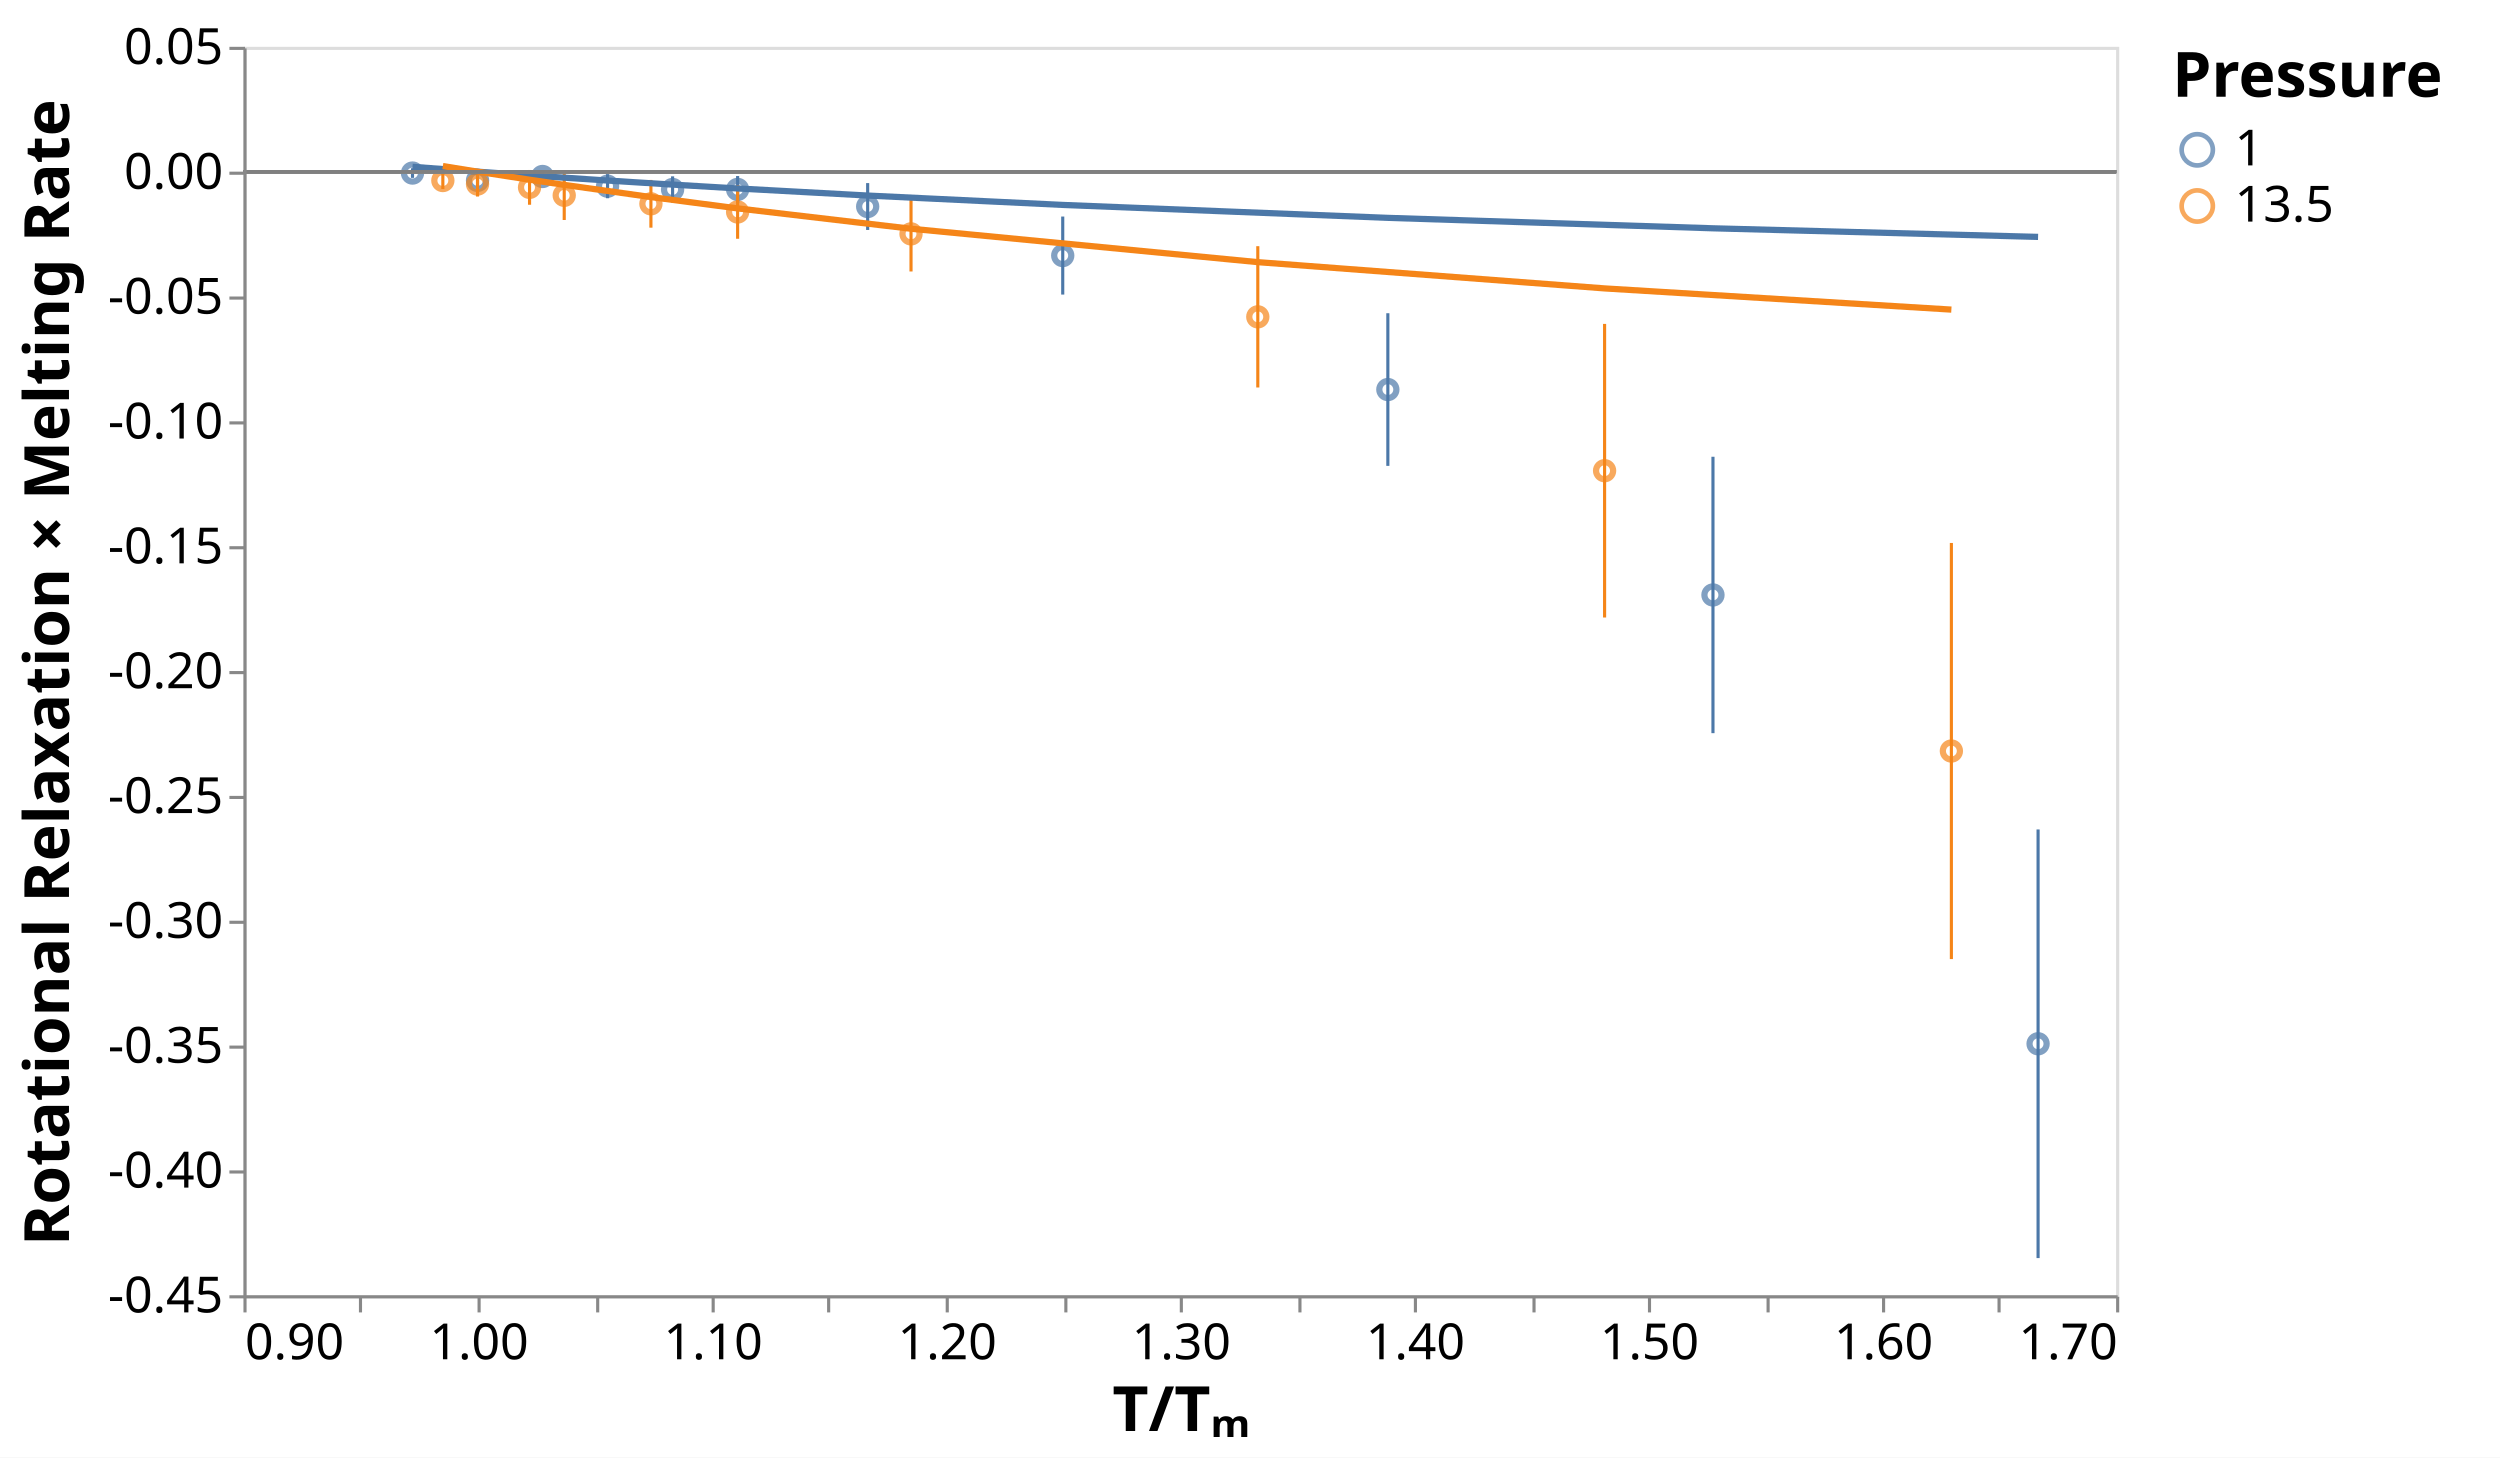
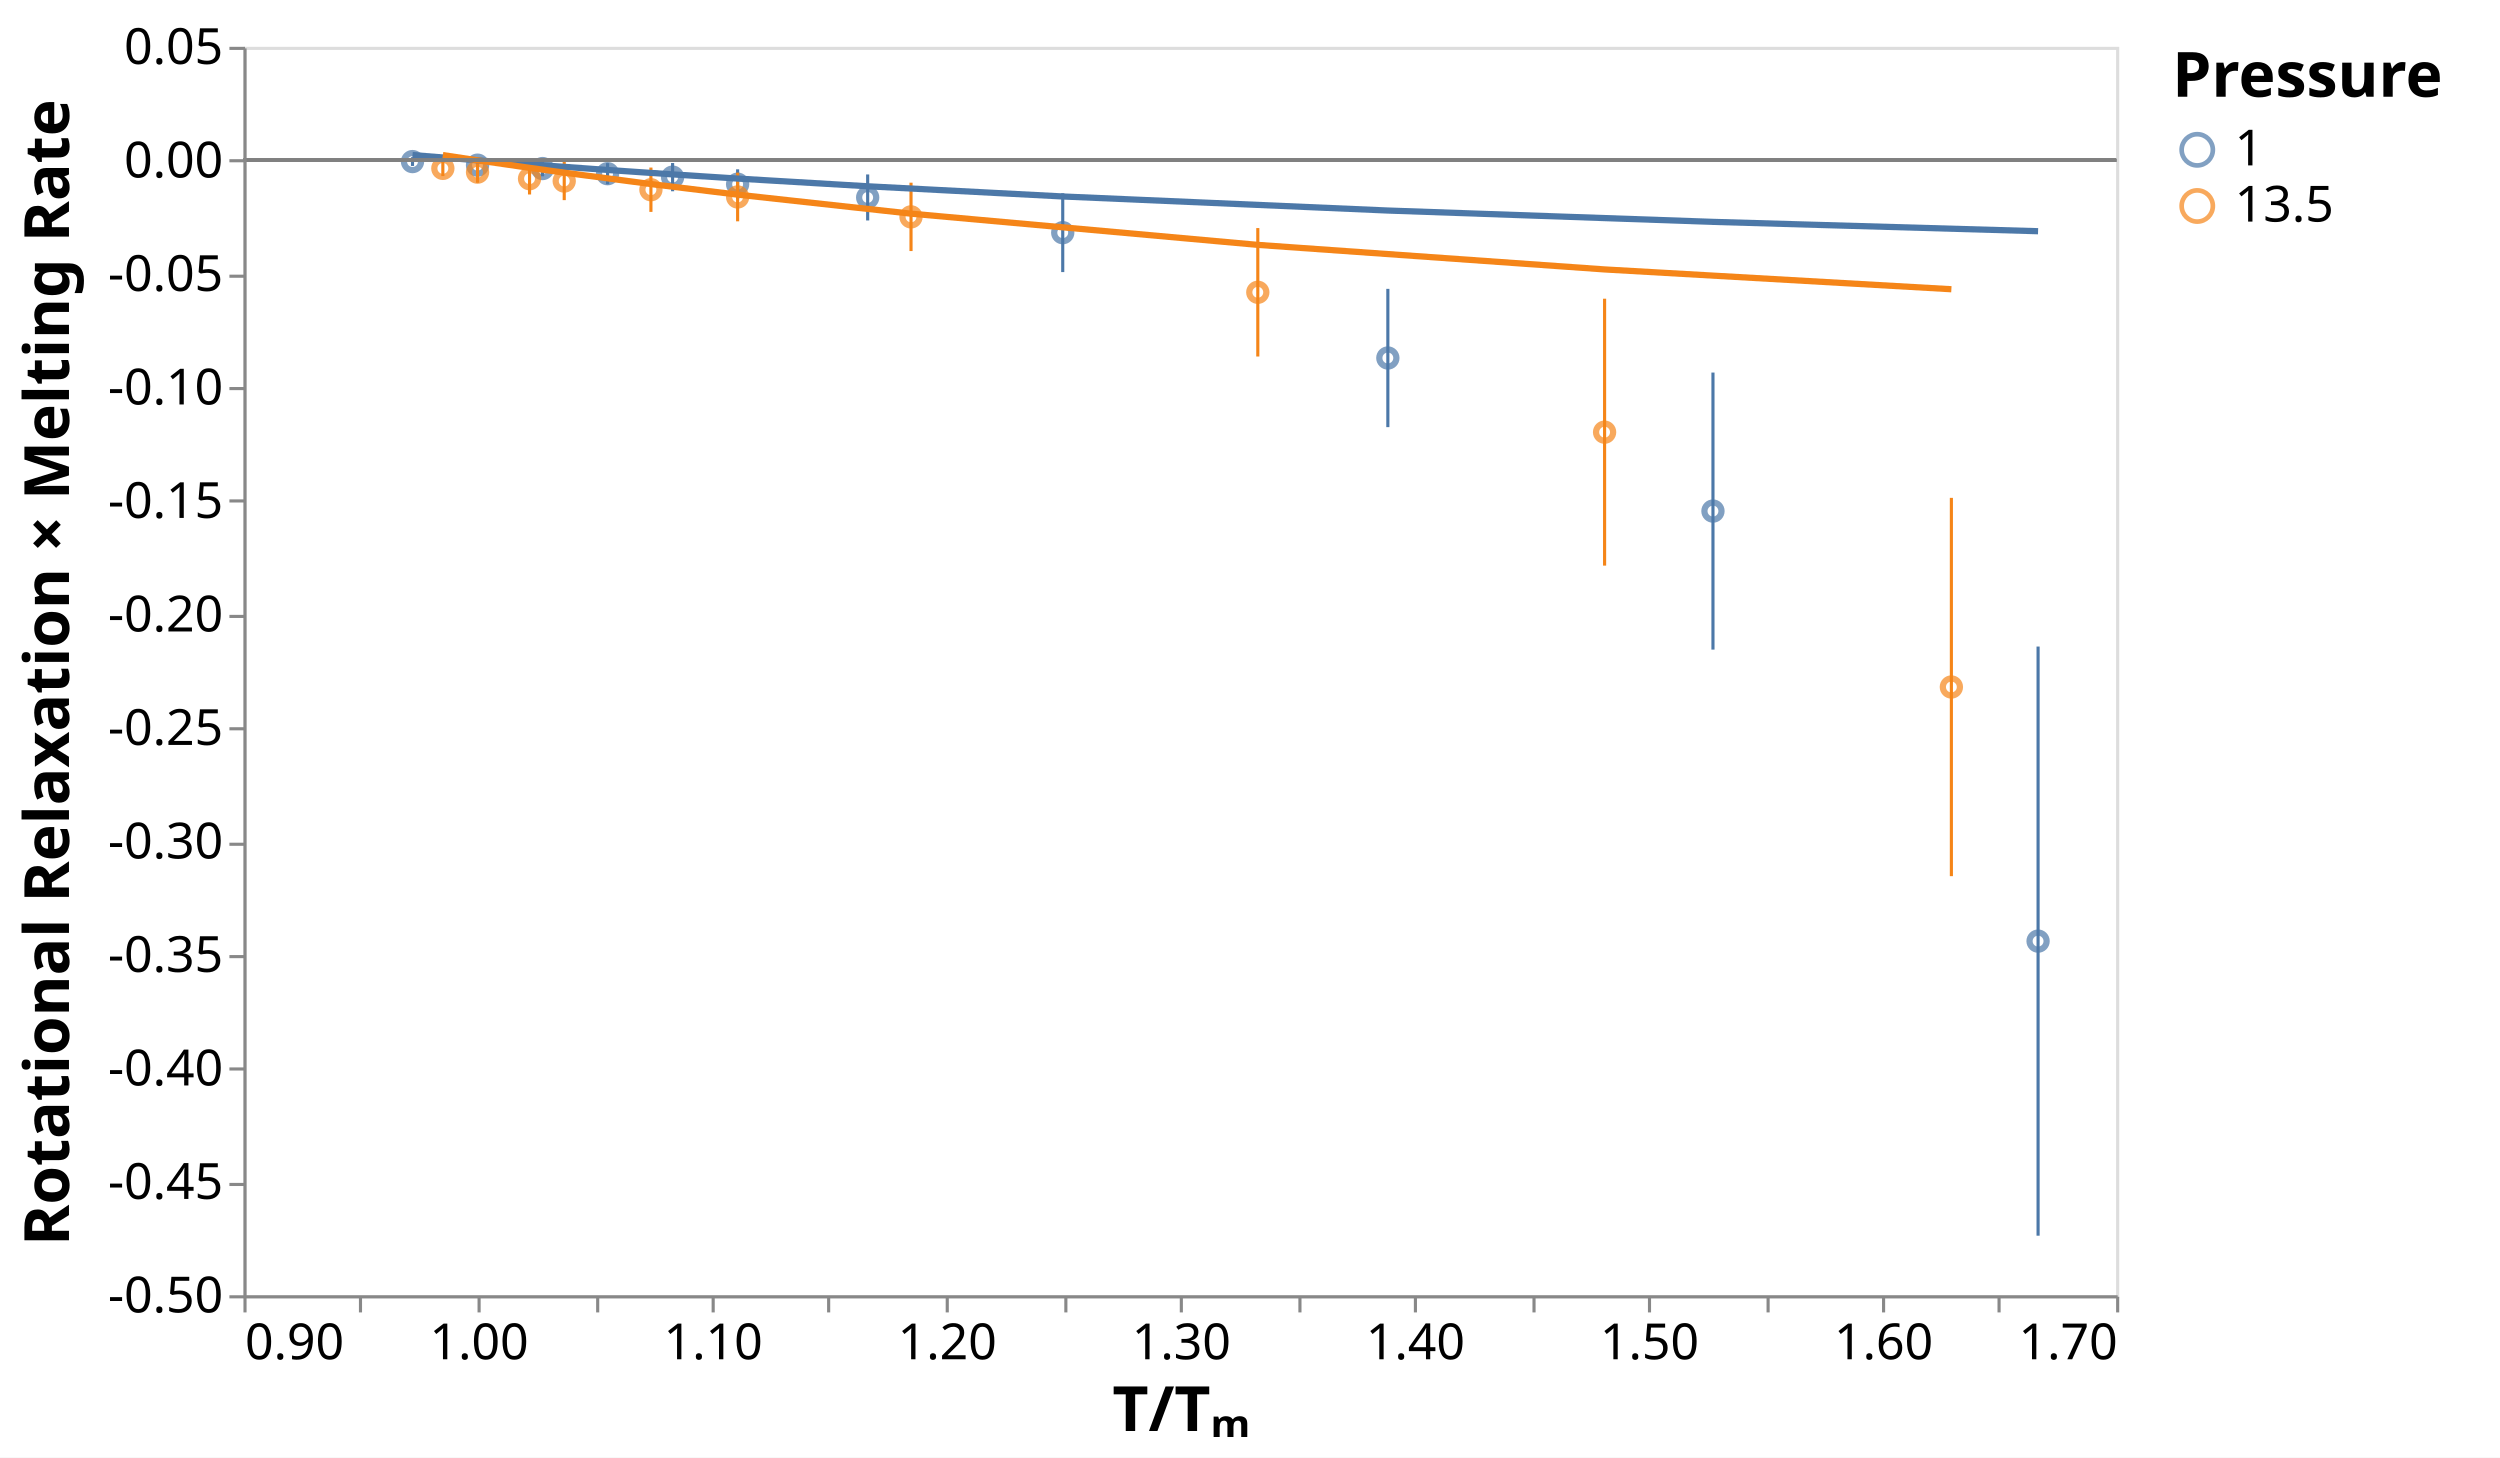
<svg xmlns="http://www.w3.org/2000/svg" class="marks" width="801" height="467" viewBox="0 0 801 467" version="1.1">
  <rect width="801" height="467" style="fill: white;" />
  <g transform="translate(78,15)">
    <g class="mark-group role-frame root">
      <g transform="translate(0,0)">
        <path class="background" d="M0.5,0.5h600v400h-600Z" style="fill: none; stroke: #ddd;" />
        <g>
          <g class="mark-symbol role-mark layer_0_layer_0_marks">
-             <path transform="translate(54.16667,40.44549)" d="M2.739,0A2.739,2.739,0,1,1,-2.739,0A2.739,2.739,0,1,1,2.739,0" style="fill: none; stroke: #4c78a8; stroke-width: 2; opacity: 0.7;" />
-             <path transform="translate(75,42.79442)" d="M2.739,0A2.739,2.739,0,1,1,-2.739,0A2.739,2.739,0,1,1,2.739,0" style="fill: none; stroke: #4c78a8; stroke-width: 2; opacity: 0.7;" />
-             <path transform="translate(95.83333,41.54654)" d="M2.739,0A2.739,2.739,0,1,1,-2.739,0A2.739,2.739,0,1,1,2.739,0" style="fill: none; stroke: #4c78a8; stroke-width: 2; opacity: 0.7;" />
-             <path transform="translate(116.6667,44.65352)" d="M2.739,0A2.739,2.739,0,1,1,-2.739,0A2.739,2.739,0,1,1,2.739,0" style="fill: none; stroke: #4c78a8; stroke-width: 2; opacity: 0.7;" />
-             <path transform="translate(137.5,45.71209)" d="M2.739,0A2.739,2.739,0,1,1,-2.739,0A2.739,2.739,0,1,1,2.739,0" style="fill: none; stroke: #4c78a8; stroke-width: 2; opacity: 0.7;" />
-             <path transform="translate(158.3333,45.69107)" d="M2.739,0A2.739,2.739,0,1,1,-2.739,0A2.739,2.739,0,1,1,2.739,0" style="fill: none; stroke: #4c78a8; stroke-width: 2; opacity: 0.7;" />
-             <path transform="translate(200,51.16964)" d="M2.739,0A2.739,2.739,0,1,1,-2.739,0A2.739,2.739,0,1,1,2.739,0" style="fill: none; stroke: #4c78a8; stroke-width: 2; opacity: 0.7;" />
-             <path transform="translate(262.5,66.88091)" d="M2.739,0A2.739,2.739,0,1,1,-2.739,0A2.739,2.739,0,1,1,2.739,0" style="fill: none; stroke: #4c78a8; stroke-width: 2; opacity: 0.7;" />
-             <path transform="translate(366.6667,109.8121)" d="M2.739,0A2.739,2.739,0,1,1,-2.739,0A2.739,2.739,0,1,1,2.739,0" style="fill: none; stroke: #4c78a8; stroke-width: 2; opacity: 0.7;" />
-             <path transform="translate(470.8333,175.6252)" d="M2.739,0A2.739,2.739,0,1,1,-2.739,0A2.739,2.739,0,1,1,2.739,0" style="fill: none; stroke: #4c78a8; stroke-width: 2; opacity: 0.7;" />
-             <path transform="translate(575,319.424)" d="M2.739,0A2.739,2.739,0,1,1,-2.739,0A2.739,2.739,0,1,1,2.739,0" style="fill: none; stroke: #4c78a8; stroke-width: 2; opacity: 0.7;" />
-             <path transform="translate(63.88889,42.84119)" d="M2.739,0A2.739,2.739,0,1,1,-2.739,0A2.739,2.739,0,1,1,2.739,0" style="fill: none; stroke: #f58518; stroke-width: 2; opacity: 0.7;" />
-             <path transform="translate(75,43.97001)" d="M2.739,0A2.739,2.739,0,1,1,-2.739,0A2.739,2.739,0,1,1,2.739,0" style="fill: none; stroke: #f58518; stroke-width: 2; opacity: 0.7;" />
-             <path transform="translate(91.66667,45.03143)" d="M2.739,0A2.739,2.739,0,1,1,-2.739,0A2.739,2.739,0,1,1,2.739,0" style="fill: none; stroke: #f58518; stroke-width: 2; opacity: 0.7;" />
-             <path transform="translate(102.7778,47.58228)" d="M2.739,0A2.739,2.739,0,1,1,-2.739,0A2.739,2.739,0,1,1,2.739,0" style="fill: none; stroke: #f58518; stroke-width: 2; opacity: 0.7;" />
-             <path transform="translate(130.5556,50.29982)" d="M2.739,0A2.739,2.739,0,1,1,-2.739,0A2.739,2.739,0,1,1,2.739,0" style="fill: none; stroke: #f58518; stroke-width: 2; opacity: 0.7;" />
-             <path transform="translate(158.3333,52.91903)" d="M2.739,0A2.739,2.739,0,1,1,-2.739,0A2.739,2.739,0,1,1,2.739,0" style="fill: none; stroke: #f58518; stroke-width: 2; opacity: 0.7;" />
-             <path transform="translate(213.8889,59.93485)" d="M2.739,0A2.739,2.739,0,1,1,-2.739,0A2.739,2.739,0,1,1,2.739,0" style="fill: none; stroke: #f58518; stroke-width: 2; opacity: 0.7;" />
-             <path transform="translate(325,86.51427)" d="M2.739,0A2.739,2.739,0,1,1,-2.739,0A2.739,2.739,0,1,1,2.739,0" style="fill: none; stroke: #f58518; stroke-width: 2; opacity: 0.7;" />
-             <path transform="translate(436.1111,135.8129)" d="M2.739,0A2.739,2.739,0,1,1,-2.739,0A2.739,2.739,0,1,1,2.739,0" style="fill: none; stroke: #f58518; stroke-width: 2; opacity: 0.7;" />
-             <path transform="translate(547.2222,225.6285)" d="M2.739,0A2.739,2.739,0,1,1,-2.739,0A2.739,2.739,0,1,1,2.739,0" style="fill: none; stroke: #f58518; stroke-width: 2; opacity: 0.7;" />
+             <path transform="translate(54.16667,36.76863)" d="M2.739,0A2.739,2.739,0,1,1,-2.739,0A2.739,2.739,0,1,1,2.739,0" style="fill: none; stroke: #4c78a8; stroke-width: 2; opacity: 0.7;" />
+             <path transform="translate(75,37.91703)" d="M2.739,0A2.739,2.739,0,1,1,-2.739,0A2.739,2.739,0,1,1,2.739,0" style="fill: none; stroke: #4c78a8; stroke-width: 2; opacity: 0.7;" />
+             <path transform="translate(95.83333,39.00374)" d="M2.739,0A2.739,2.739,0,1,1,-2.739,0A2.739,2.739,0,1,1,2.739,0" style="fill: none; stroke: #4c78a8; stroke-width: 2; opacity: 0.7;" />
+             <path transform="translate(116.6667,40.6501)" d="M2.739,0A2.739,2.739,0,1,1,-2.739,0A2.739,2.739,0,1,1,2.739,0" style="fill: none; stroke: #4c78a8; stroke-width: 2; opacity: 0.7;" />
+             <path transform="translate(137.5,41.75639)" d="M2.739,0A2.739,2.739,0,1,1,-2.739,0A2.739,2.739,0,1,1,2.739,0" style="fill: none; stroke: #4c78a8; stroke-width: 2; opacity: 0.7;" />
+             <path transform="translate(158.3333,44.01725)" d="M2.739,0A2.739,2.739,0,1,1,-2.739,0A2.739,2.739,0,1,1,2.739,0" style="fill: none; stroke: #4c78a8; stroke-width: 2; opacity: 0.7;" />
+             <path transform="translate(200,48.26629)" d="M2.739,0A2.739,2.739,0,1,1,-2.739,0A2.739,2.739,0,1,1,2.739,0" style="fill: none; stroke: #4c78a8; stroke-width: 2; opacity: 0.7;" />
+             <path transform="translate(262.5,59.54984)" d="M2.739,0A2.739,2.739,0,1,1,-2.739,0A2.739,2.739,0,1,1,2.739,0" style="fill: none; stroke: #4c78a8; stroke-width: 2; opacity: 0.7;" />
+             <path transform="translate(366.6667,99.70188)" d="M2.739,0A2.739,2.739,0,1,1,-2.739,0A2.739,2.739,0,1,1,2.739,0" style="fill: none; stroke: #4c78a8; stroke-width: 2; opacity: 0.7;" />
+             <path transform="translate(470.8333,148.7489)" d="M2.739,0A2.739,2.739,0,1,1,-2.739,0A2.739,2.739,0,1,1,2.739,0" style="fill: none; stroke: #4c78a8; stroke-width: 2; opacity: 0.7;" />
+             <path transform="translate(575,286.5352)" d="M2.739,0A2.739,2.739,0,1,1,-2.739,0A2.739,2.739,0,1,1,2.739,0" style="fill: none; stroke: #4c78a8; stroke-width: 2; opacity: 0.7;" />
+             <path transform="translate(63.88889,38.94654)" d="M2.739,0A2.739,2.739,0,1,1,-2.739,0A2.739,2.739,0,1,1,2.739,0" style="fill: none; stroke: #f58518; stroke-width: 2; opacity: 0.7;" />
+             <path transform="translate(75,40.15454)" d="M2.739,0A2.739,2.739,0,1,1,-2.739,0A2.739,2.739,0,1,1,2.739,0" style="fill: none; stroke: #f58518; stroke-width: 2; opacity: 0.7;" />
+             <path transform="translate(91.66667,42.25567)" d="M2.739,0A2.739,2.739,0,1,1,-2.739,0A2.739,2.739,0,1,1,2.739,0" style="fill: none; stroke: #f58518; stroke-width: 2; opacity: 0.7;" />
+             <path transform="translate(102.7778,43.00438)" d="M2.739,0A2.739,2.739,0,1,1,-2.739,0A2.739,2.739,0,1,1,2.739,0" style="fill: none; stroke: #f58518; stroke-width: 2; opacity: 0.7;" />
+             <path transform="translate(130.5556,45.78771)" d="M2.739,0A2.739,2.739,0,1,1,-2.739,0A2.739,2.739,0,1,1,2.739,0" style="fill: none; stroke: #f58518; stroke-width: 2; opacity: 0.7;" />
+             <path transform="translate(158.3333,48.10821)" d="M2.739,0A2.739,2.739,0,1,1,-2.739,0A2.739,2.739,0,1,1,2.739,0" style="fill: none; stroke: #f58518; stroke-width: 2; opacity: 0.7;" />
+             <path transform="translate(213.8889,54.48623)" d="M2.739,0A2.739,2.739,0,1,1,-2.739,0A2.739,2.739,0,1,1,2.739,0" style="fill: none; stroke: #f58518; stroke-width: 2; opacity: 0.7;" />
+             <path transform="translate(325,78.64934)" d="M2.739,0A2.739,2.739,0,1,1,-2.739,0A2.739,2.739,0,1,1,2.739,0" style="fill: none; stroke: #f58518; stroke-width: 2; opacity: 0.7;" />
+             <path transform="translate(436.1111,123.4663)" d="M2.739,0A2.739,2.739,0,1,1,-2.739,0A2.739,2.739,0,1,1,2.739,0" style="fill: none; stroke: #f58518; stroke-width: 2; opacity: 0.7;" />
+             <path transform="translate(547.2222,205.1168)" d="M2.739,0A2.739,2.739,0,1,1,-2.739,0A2.739,2.739,0,1,1,2.739,0" style="fill: none; stroke: #f58518; stroke-width: 2; opacity: 0.7;" />
          </g>
          <g class="mark-rule role-mark layer_0_layer_1_layer_0_marks">
-             <line transform="translate(54.16667,41.99035)" x2="0" y2="-3.09" style="fill: none; stroke: #4c78a8;" />
-             <line transform="translate(75,45.22749)" x2="0" y2="-4.866" style="fill: none; stroke: #4c78a8;" />
-             <line transform="translate(95.83333,43.62389)" x2="0" y2="-4.155" style="fill: none; stroke: #4c78a8;" />
-             <line transform="translate(116.6667,48.51497)" x2="0" y2="-7.723" style="fill: none; stroke: #4c78a8;" />
-             <line transform="translate(137.5,49.92036)" x2="0" y2="-8.417" style="fill: none; stroke: #4c78a8;" />
-             <line transform="translate(158.3333,49.9817)" x2="0" y2="-8.581" style="fill: none; stroke: #4c78a8;" />
-             <line transform="translate(200,58.67936)" x2="0" y2="-15.019" style="fill: none; stroke: #4c78a8;" />
-             <line transform="translate(262.5,79.38208)" x2="0" y2="-25.002" style="fill: none; stroke: #4c78a8;" />
-             <line transform="translate(366.6667,134.2666)" x2="0" y2="-48.909" style="fill: none; stroke: #4c78a8;" />
-             <line transform="translate(470.8333,219.9052)" x2="0" y2="-88.56" style="fill: none; stroke: #4c78a8;" />
-             <line transform="translate(575,388.0912)" x2="0" y2="-137.335" style="fill: none; stroke: #4c78a8;" />
-             <line transform="translate(63.88889,45.56132)" x2="0" y2="-5.44" style="fill: none; stroke: #f58518;" />
-             <line transform="translate(75,47.96919)" x2="0" y2="-7.998" style="fill: none; stroke: #f58518;" />
-             <line transform="translate(91.66667,50.60354)" x2="0" y2="-11.144" style="fill: none; stroke: #f58518;" />
-             <line transform="translate(102.7778,55.48516)" x2="0" y2="-15.806" style="fill: none; stroke: #f58518;" />
-             <line transform="translate(130.5556,57.94775)" x2="0" y2="-15.296" style="fill: none; stroke: #f58518;" />
-             <line transform="translate(158.3333,61.50174)" x2="0" y2="-17.165" style="fill: none; stroke: #f58518;" />
-             <line transform="translate(213.8889,71.98173)" x2="0" y2="-24.094" style="fill: none; stroke: #f58518;" />
-             <line transform="translate(325,109.1508)" x2="0" y2="-45.273" style="fill: none; stroke: #f58518;" />
-             <line transform="translate(436.1111,182.849)" x2="0" y2="-94.072" style="fill: none; stroke: #f58518;" />
-             <line transform="translate(547.2222,292.2941)" x2="0" y2="-133.331" style="fill: none; stroke: #f58518;" />
+             <line transform="translate(54.16667,38.17304)" x2="0" y2="-2.809" style="fill: none; stroke: #4c78a8;" />
+             <line transform="translate(75,39.96566)" x2="0" y2="-4.097" style="fill: none; stroke: #4c78a8;" />
+             <line transform="translate(95.83333,41.47878)" x2="0" y2="-4.95" style="fill: none; stroke: #4c78a8;" />
+             <line transform="translate(116.6667,44.04271)" x2="0" y2="-6.785" style="fill: none; stroke: #4c78a8;" />
+             <line transform="translate(137.5,46.2821)" x2="0" y2="-9.051" style="fill: none; stroke: #4c78a8;" />
+             <line transform="translate(158.3333,48.78574)" x2="0" y2="-9.537" style="fill: none; stroke: #4c78a8;" />
+             <line transform="translate(200,55.63925)" x2="0" y2="-14.746" style="fill: none; stroke: #4c78a8;" />
+             <line transform="translate(262.5,72.176)" x2="0" y2="-25.252" style="fill: none; stroke: #4c78a8;" />
+             <line transform="translate(366.6667,121.8559)" x2="0" y2="-44.308" style="fill: none; stroke: #4c78a8;" />
+             <line transform="translate(470.8333,193.132)" x2="0" y2="-88.766" style="fill: none; stroke: #4c78a8;" />
+             <line transform="translate(575,380.9174)" x2="0" y2="-188.764" style="fill: none; stroke: #4c78a8;" />
+             <line transform="translate(63.88889,41.41938)" x2="0" y2="-4.946" style="fill: none; stroke: #f58518;" />
+             <line transform="translate(75,43.55568)" x2="0" y2="-6.802" style="fill: none; stroke: #f58518;" />
+             <line transform="translate(91.66667,47.31318)" x2="0" y2="-10.115" style="fill: none; stroke: #f58518;" />
+             <line transform="translate(102.7778,49.12548)" x2="0" y2="-12.242" style="fill: none; stroke: #f58518;" />
+             <line transform="translate(130.5556,52.88913)" x2="0" y2="-14.203" style="fill: none; stroke: #f58518;" />
+             <line transform="translate(158.3333,55.91067)" x2="0" y2="-15.605" style="fill: none; stroke: #f58518;" />
+             <line transform="translate(213.8889,65.43793)" x2="0" y2="-21.903" style="fill: none; stroke: #f58518;" />
+             <line transform="translate(325,99.22797)" x2="0" y2="-41.157" style="fill: none; stroke: #f58518;" />
+             <line transform="translate(436.1111,166.2263)" x2="0" y2="-85.52" style="fill: none; stroke: #f58518;" />
+             <line transform="translate(547.2222,265.7219)" x2="0" y2="-121.21" style="fill: none; stroke: #f58518;" />
          </g>
          <g class="mark-group role-scope layer_0_layer_2_pathgroup">
            <g transform="translate(0,0)">
              <path class="background" d="M0,0h600v400h-600Z" style="fill: none;" />
              <g>
                <g class="mark-line role-mark layer_0_layer_2_marks">
-                   <path d="M575,60.901L470.833,58.147L366.667,54.803L262.5,50.657L200,47.655L158.333,45.381L137.5,44.149L116.667,42.845L95.833,41.465L75,40L54.167,38.443" style="fill: none; stroke: #4c78a8; stroke-width: 2;" />
+                   <path d="M575,59.082L470.833,56.089L366.667,52.454L262.5,47.948L200,44.684L158.333,42.213L137.5,40.873L116.667,39.457L95.833,37.956L75,36.364L54.167,34.671" style="fill: none; stroke: #4c78a8; stroke-width: 2;" />
                </g>
              </g>
              <path class="foreground" d="" style="display: none; fill: none;" />
            </g>
            <g transform="translate(0,0)">
              <path class="background" d="M0,0h600v400h-600Z" style="fill: none;" />
              <g>
                <g class="mark-line role-mark layer_0_layer_2_marks">
-                   <path d="M547.222,84.199L436.111,77.407L325,68.992L213.889,58.291L158.333,51.773L130.556,48.144L102.778,44.232L91.667,42.58L75,40L63.889,38.209" style="fill: none; stroke: #f58518; stroke-width: 2;" />
+                   <path d="M547.222,77.675L436.111,71.327L325,63.461L213.889,53.46L158.333,47.367L130.556,43.976L102.778,40.319L91.667,38.775L75,36.364L63.889,34.69" style="fill: none; stroke: #f58518; stroke-width: 2;" />
                </g>
              </g>
              <path class="foreground" d="" style="display: none; fill: none;" />
            </g>
          </g>
          <g class="mark-rule role-mark layer_1_marks">
-             <line transform="translate(0,40)" x2="600" y2="0" style="fill: none; stroke: grey;" />
-             <line transform="translate(0,40)" x2="600" y2="0" style="fill: none; stroke: grey;" />
-             <line transform="translate(0,40)" x2="600" y2="0" style="fill: none; stroke: grey;" />
-             <line transform="translate(0,40)" x2="600" y2="0" style="fill: none; stroke: grey;" />
-             <line transform="translate(0,40)" x2="600" y2="0" style="fill: none; stroke: grey;" />
-             <line transform="translate(0,40)" x2="600" y2="0" style="fill: none; stroke: grey;" />
-             <line transform="translate(0,40)" x2="600" y2="0" style="fill: none; stroke: grey;" />
-             <line transform="translate(0,40)" x2="600" y2="0" style="fill: none; stroke: grey;" />
-             <line transform="translate(0,40)" x2="600" y2="0" style="fill: none; stroke: grey;" />
-             <line transform="translate(0,40)" x2="600" y2="0" style="fill: none; stroke: grey;" />
-             <line transform="translate(0,40)" x2="600" y2="0" style="fill: none; stroke: grey;" />
-             <line transform="translate(0,40)" x2="600" y2="0" style="fill: none; stroke: grey;" />
-             <line transform="translate(0,40)" x2="600" y2="0" style="fill: none; stroke: grey;" />
-             <line transform="translate(0,40)" x2="600" y2="0" style="fill: none; stroke: grey;" />
-             <line transform="translate(0,40)" x2="600" y2="0" style="fill: none; stroke: grey;" />
-             <line transform="translate(0,40)" x2="600" y2="0" style="fill: none; stroke: grey;" />
-             <line transform="translate(0,40)" x2="600" y2="0" style="fill: none; stroke: grey;" />
-             <line transform="translate(0,40)" x2="600" y2="0" style="fill: none; stroke: grey;" />
-             <line transform="translate(0,40)" x2="600" y2="0" style="fill: none; stroke: grey;" />
-             <line transform="translate(0,40)" x2="600" y2="0" style="fill: none; stroke: grey;" />
-             <line transform="translate(0,40)" x2="600" y2="0" style="fill: none; stroke: grey;" />
+             <line transform="translate(0,36.36364)" x2="600" y2="0" style="fill: none; stroke: grey;" />
+             <line transform="translate(0,36.36364)" x2="600" y2="0" style="fill: none; stroke: grey;" />
+             <line transform="translate(0,36.36364)" x2="600" y2="0" style="fill: none; stroke: grey;" />
+             <line transform="translate(0,36.36364)" x2="600" y2="0" style="fill: none; stroke: grey;" />
+             <line transform="translate(0,36.36364)" x2="600" y2="0" style="fill: none; stroke: grey;" />
+             <line transform="translate(0,36.36364)" x2="600" y2="0" style="fill: none; stroke: grey;" />
+             <line transform="translate(0,36.36364)" x2="600" y2="0" style="fill: none; stroke: grey;" />
+             <line transform="translate(0,36.36364)" x2="600" y2="0" style="fill: none; stroke: grey;" />
+             <line transform="translate(0,36.36364)" x2="600" y2="0" style="fill: none; stroke: grey;" />
+             <line transform="translate(0,36.36364)" x2="600" y2="0" style="fill: none; stroke: grey;" />
+             <line transform="translate(0,36.36364)" x2="600" y2="0" style="fill: none; stroke: grey;" />
+             <line transform="translate(0,36.36364)" x2="600" y2="0" style="fill: none; stroke: grey;" />
+             <line transform="translate(0,36.36364)" x2="600" y2="0" style="fill: none; stroke: grey;" />
+             <line transform="translate(0,36.36364)" x2="600" y2="0" style="fill: none; stroke: grey;" />
+             <line transform="translate(0,36.36364)" x2="600" y2="0" style="fill: none; stroke: grey;" />
+             <line transform="translate(0,36.36364)" x2="600" y2="0" style="fill: none; stroke: grey;" />
+             <line transform="translate(0,36.36364)" x2="600" y2="0" style="fill: none; stroke: grey;" />
+             <line transform="translate(0,36.36364)" x2="600" y2="0" style="fill: none; stroke: grey;" />
+             <line transform="translate(0,36.36364)" x2="600" y2="0" style="fill: none; stroke: grey;" />
+             <line transform="translate(0,36.36364)" x2="600" y2="0" style="fill: none; stroke: grey;" />
+             <line transform="translate(0,36.36364)" x2="600" y2="0" style="fill: none; stroke: grey;" />
          </g>
          <g class="mark-group role-legend">
            <g transform="translate(618,0)">
              <path class="background" d="M0,0h100v59h-100Z" style="pointer-events: none; fill: none;" />
              <g>
                <g class="mark-group role-legend-entry">
                  <g transform="translate(0,25)">
                    <path class="background" d="M0,0h0v0h0Z" style="pointer-events: none; fill: none;" />
                    <g>
                      <g class="mark-group role-scope">
                        <g transform="translate(0,0)">
                          <path class="background" d="M0,0h55.633v16h-55.633Z" style="pointer-events: none; fill: none; opacity: 1;" />
                          <g>
                            <g class="mark-symbol role-legend-symbol" style="pointer-events: none;">
                              <path transform="translate(8,8)" d="M5,0A5,5,0,1,1,-5,0A5,5,0,1,1,5,0" style="fill: none; stroke: #4c78a8; stroke-width: 1.5; opacity: 0.7;" />
                            </g>
                            <g class="mark-text role-legend-label" style="pointer-events: none;">
                              <text text-anchor="start" transform="translate(20,13)" style="font-family: sans-serif; font-size: 16px; fill: #000; opacity: 1;">1</text>
                            </g>
                          </g>
                          <path class="foreground" d="" style="pointer-events: none; display: none; fill: none;" />
                        </g>
                        <g transform="translate(0,18)">
                          <path class="background" d="M0,0h55.633v16h-55.633Z" style="pointer-events: none; fill: none; opacity: 1;" />
                          <g>
                            <g class="mark-symbol role-legend-symbol" style="pointer-events: none;">
                              <path transform="translate(8,8)" d="M5,0A5,5,0,1,1,-5,0A5,5,0,1,1,5,0" style="fill: none; stroke: #f58518; stroke-width: 1.5; opacity: 0.7;" />
                            </g>
                            <g class="mark-text role-legend-label" style="pointer-events: none;">
                              <text text-anchor="start" transform="translate(20,13)" style="font-family: sans-serif; font-size: 16px; fill: #000; opacity: 1;">13.5</text>
                            </g>
                          </g>
                          <path class="foreground" d="" style="pointer-events: none; display: none; fill: none;" />
                        </g>
                      </g>
                    </g>
                    <path class="foreground" d="" style="pointer-events: none; display: none; fill: none;" />
                  </g>
                </g>
                <g class="mark-text role-legend-title" style="pointer-events: none;">
                  <text text-anchor="start" transform="translate(0,16)" style="font-family: sans-serif; font-size: 20px; font-weight: bold; fill: #000; opacity: 1;">Pressure</text>
                </g>
              </g>
              <path class="foreground" d="" style="pointer-events: none; display: none; fill: none;" />
            </g>
          </g>
          <g class="mark-group role-axis">
            <g transform="translate(0.5,400.5)">
              <path class="background" d="M0,0h0v0h0Z" style="pointer-events: none; fill: none;" />
              <g>
                <g class="mark-rule role-axis-tick" style="pointer-events: none;">
                  <line transform="translate(0,0)" x2="0" y2="5" style="fill: none; stroke: #888; stroke-width: 1; opacity: 1;" />
                  <line transform="translate(37,0)" x2="0" y2="5" style="fill: none; stroke: #888; stroke-width: 1; opacity: 1;" />
                  <line transform="translate(75,0)" x2="0" y2="5" style="fill: none; stroke: #888; stroke-width: 1; opacity: 1;" />
                  <line transform="translate(113,0)" x2="0" y2="5" style="fill: none; stroke: #888; stroke-width: 1; opacity: 1;" />
                  <line transform="translate(150,0)" x2="0" y2="5" style="fill: none; stroke: #888; stroke-width: 1; opacity: 1;" />
                  <line transform="translate(187,0)" x2="0" y2="5" style="fill: none; stroke: #888; stroke-width: 1; opacity: 1;" />
                  <line transform="translate(225,0)" x2="0" y2="5" style="fill: none; stroke: #888; stroke-width: 1; opacity: 1;" />
                  <line transform="translate(263,0)" x2="0" y2="5" style="fill: none; stroke: #888; stroke-width: 1; opacity: 1;" />
                  <line transform="translate(300,0)" x2="0" y2="5" style="fill: none; stroke: #888; stroke-width: 1; opacity: 1;" />
                  <line transform="translate(338,0)" x2="0" y2="5" style="fill: none; stroke: #888; stroke-width: 1; opacity: 1;" />
                  <line transform="translate(375,0)" x2="0" y2="5" style="fill: none; stroke: #888; stroke-width: 1; opacity: 1;" />
                  <line transform="translate(413,0)" x2="0" y2="5" style="fill: none; stroke: #888; stroke-width: 1; opacity: 1;" />
                  <line transform="translate(450,0)" x2="0" y2="5" style="fill: none; stroke: #888; stroke-width: 1; opacity: 1;" />
                  <line transform="translate(488,0)" x2="0" y2="5" style="fill: none; stroke: #888; stroke-width: 1; opacity: 1;" />
                  <line transform="translate(525,0)" x2="0" y2="5" style="fill: none; stroke: #888; stroke-width: 1; opacity: 1;" />
                  <line transform="translate(562,0)" x2="0" y2="5" style="fill: none; stroke: #888; stroke-width: 1; opacity: 1;" />
                  <line transform="translate(600,0)" x2="0" y2="5" style="fill: none; stroke: #888; stroke-width: 1; opacity: 1;" />
                </g>
                <g class="mark-text role-axis-label" style="pointer-events: none;">
                  <text text-anchor="start" transform="translate(0,20)" style="font-family: sans-serif; font-size: 16px; fill: #000; opacity: 1;">0.90</text>
                  <text text-anchor="middle" transform="translate(37.5,20)" style="font-family: sans-serif; font-size: 16px; fill: #000; opacity: 0;">0.95</text>
                  <text text-anchor="middle" transform="translate(75,20)" style="font-family: sans-serif; font-size: 16px; fill: #000; opacity: 1;">1.00</text>
                  <text text-anchor="middle" transform="translate(112.5,20)" style="font-family: sans-serif; font-size: 16px; fill: #000; opacity: 0;">1.05</text>
                  <text text-anchor="middle" transform="translate(150,20)" style="font-family: sans-serif; font-size: 16px; fill: #000; opacity: 1;">1.10</text>
                  <text text-anchor="middle" transform="translate(187.5,20)" style="font-family: sans-serif; font-size: 16px; fill: #000; opacity: 0;">1.15</text>
                  <text text-anchor="middle" transform="translate(225,20)" style="font-family: sans-serif; font-size: 16px; fill: #000; opacity: 1;">1.20</text>
                  <text text-anchor="middle" transform="translate(262.5,20)" style="font-family: sans-serif; font-size: 16px; fill: #000; opacity: 0;">1.25</text>
                  <text text-anchor="middle" transform="translate(300,20)" style="font-family: sans-serif; font-size: 16px; fill: #000; opacity: 1;">1.30</text>
                  <text text-anchor="middle" transform="translate(337.5,20)" style="font-family: sans-serif; font-size: 16px; fill: #000; opacity: 0;">1.35</text>
                  <text text-anchor="middle" transform="translate(375,20)" style="font-family: sans-serif; font-size: 16px; fill: #000; opacity: 1;">1.40</text>
                  <text text-anchor="middle" transform="translate(412.5,20)" style="font-family: sans-serif; font-size: 16px; fill: #000; opacity: 0;">1.45</text>
                  <text text-anchor="middle" transform="translate(450,20)" style="font-family: sans-serif; font-size: 16px; fill: #000; opacity: 1;">1.50</text>
                  <text text-anchor="middle" transform="translate(487.5,20)" style="font-family: sans-serif; font-size: 16px; fill: #000; opacity: 0;">1.55</text>
                  <text text-anchor="middle" transform="translate(525,20)" style="font-family: sans-serif; font-size: 16px; fill: #000; opacity: 1;">1.60</text>
                  <text text-anchor="middle" transform="translate(562.5,20)" style="font-family: sans-serif; font-size: 16px; fill: #000; opacity: 0;">1.65</text>
                  <text text-anchor="end" transform="translate(600,20)" style="font-family: sans-serif; font-size: 16px; fill: #000; opacity: 1;">1.70</text>
                </g>
                <g class="mark-rule role-axis-domain" style="pointer-events: none;">
                  <line transform="translate(0,0)" x2="600" y2="0" style="fill: none; stroke: #888; stroke-width: 1; opacity: 1;" />
                </g>
                <g class="mark-text role-axis-title" style="pointer-events: none;">
                  <text text-anchor="middle" transform="translate(300,43)" style="font-family: sans-serif; font-size: 20px; font-weight: bold; fill: #000; opacity: 1;">T/Tₘ</text>
                </g>
              </g>
              <path class="foreground" d="" style="pointer-events: none; display: none; fill: none;" />
            </g>
          </g>
          <g class="mark-group role-axis">
            <g transform="translate(0.5,0.5)">
              <path class="background" d="M0,0h0v0h0Z" style="pointer-events: none; fill: none;" />
              <g>
                <g class="mark-rule role-axis-tick" style="pointer-events: none;">
                  <line transform="translate(0,400)" x2="-5" y2="0" style="fill: none; stroke: #888; stroke-width: 1; opacity: 1;" />
-                   <line transform="translate(0,360)" x2="-5" y2="0" style="fill: none; stroke: #888; stroke-width: 1; opacity: 1;" />
-                   <line transform="translate(0,320)" x2="-5" y2="0" style="fill: none; stroke: #888; stroke-width: 1; opacity: 1;" />
-                   <line transform="translate(0,280)" x2="-5" y2="0" style="fill: none; stroke: #888; stroke-width: 1; opacity: 1;" />
-                   <line transform="translate(0,240)" x2="-5" y2="0" style="fill: none; stroke: #888; stroke-width: 1; opacity: 1;" />
-                   <line transform="translate(0,200)" x2="-5" y2="0" style="fill: none; stroke: #888; stroke-width: 1; opacity: 1;" />
-                   <line transform="translate(0,160)" x2="-5" y2="0" style="fill: none; stroke: #888; stroke-width: 1; opacity: 1;" />
-                   <line transform="translate(0,120)" x2="-5" y2="0" style="fill: none; stroke: #888; stroke-width: 1; opacity: 1;" />
-                   <line transform="translate(0,80)" x2="-5" y2="0" style="fill: none; stroke: #888; stroke-width: 1; opacity: 1;" />
-                   <line transform="translate(0,40)" x2="-5" y2="0" style="fill: none; stroke: #888; stroke-width: 1; opacity: 1;" />
+                   <line transform="translate(0,364)" x2="-5" y2="0" style="fill: none; stroke: #888; stroke-width: 1; opacity: 1;" />
+                   <line transform="translate(0,327)" x2="-5" y2="0" style="fill: none; stroke: #888; stroke-width: 1; opacity: 1;" />
+                   <line transform="translate(0,291)" x2="-5" y2="0" style="fill: none; stroke: #888; stroke-width: 1; opacity: 1;" />
+                   <line transform="translate(0,255)" x2="-5" y2="0" style="fill: none; stroke: #888; stroke-width: 1; opacity: 1;" />
+                   <line transform="translate(0,218)" x2="-5" y2="0" style="fill: none; stroke: #888; stroke-width: 1; opacity: 1;" />
+                   <line transform="translate(0,182)" x2="-5" y2="0" style="fill: none; stroke: #888; stroke-width: 1; opacity: 1;" />
+                   <line transform="translate(0,145)" x2="-5" y2="0" style="fill: none; stroke: #888; stroke-width: 1; opacity: 1;" />
+                   <line transform="translate(0,109)" x2="-5" y2="0" style="fill: none; stroke: #888; stroke-width: 1; opacity: 1;" />
+                   <line transform="translate(0,73)" x2="-5" y2="0" style="fill: none; stroke: #888; stroke-width: 1; opacity: 1;" />
+                   <line transform="translate(0,36)" x2="-5" y2="0" style="fill: none; stroke: #888; stroke-width: 1; opacity: 1;" />
                  <line transform="translate(0,0)" x2="-5" y2="0" style="fill: none; stroke: #888; stroke-width: 1; opacity: 1;" />
                </g>
                <g class="mark-text role-axis-label" style="pointer-events: none;">
-                   <text text-anchor="end" transform="translate(-7,405)" style="font-family: sans-serif; font-size: 16px; fill: #000; opacity: 1;">-0.45</text>
-                   <text text-anchor="end" transform="translate(-7,365)" style="font-family: sans-serif; font-size: 16px; fill: #000; opacity: 1;">-0.40</text>
-                   <text text-anchor="end" transform="translate(-7,325)" style="font-family: sans-serif; font-size: 16px; fill: #000; opacity: 1;">-0.35</text>
-                   <text text-anchor="end" transform="translate(-7,285)" style="font-family: sans-serif; font-size: 16px; fill: #000; opacity: 1;">-0.30</text>
-                   <text text-anchor="end" transform="translate(-7,245)" style="font-family: sans-serif; font-size: 16px; fill: #000; opacity: 1;">-0.25</text>
-                   <text text-anchor="end" transform="translate(-7,205)" style="font-family: sans-serif; font-size: 16px; fill: #000; opacity: 1;">-0.20</text>
-                   <text text-anchor="end" transform="translate(-7,165)" style="font-family: sans-serif; font-size: 16px; fill: #000; opacity: 1;">-0.15</text>
-                   <text text-anchor="end" transform="translate(-7,125)" style="font-family: sans-serif; font-size: 16px; fill: #000; opacity: 1;">-0.10</text>
-                   <text text-anchor="end" transform="translate(-7,85)" style="font-family: sans-serif; font-size: 16px; fill: #000; opacity: 1;">-0.05</text>
-                   <text text-anchor="end" transform="translate(-7,45)" style="font-family: sans-serif; font-size: 16px; fill: #000; opacity: 1;">0.00</text>
+                   <text text-anchor="end" transform="translate(-7,405)" style="font-family: sans-serif; font-size: 16px; fill: #000; opacity: 1;">-0.50</text>
+                   <text text-anchor="end" transform="translate(-7,368.6364)" style="font-family: sans-serif; font-size: 16px; fill: #000; opacity: 1;">-0.45</text>
+                   <text text-anchor="end" transform="translate(-7,332.2727)" style="font-family: sans-serif; font-size: 16px; fill: #000; opacity: 1;">-0.40</text>
+                   <text text-anchor="end" transform="translate(-7,295.9091)" style="font-family: sans-serif; font-size: 16px; fill: #000; opacity: 1;">-0.35</text>
+                   <text text-anchor="end" transform="translate(-7,259.5455)" style="font-family: sans-serif; font-size: 16px; fill: #000; opacity: 1;">-0.30</text>
+                   <text text-anchor="end" transform="translate(-7,223.1818)" style="font-family: sans-serif; font-size: 16px; fill: #000; opacity: 1;">-0.25</text>
+                   <text text-anchor="end" transform="translate(-7,186.8182)" style="font-family: sans-serif; font-size: 16px; fill: #000; opacity: 1;">-0.20</text>
+                   <text text-anchor="end" transform="translate(-7,150.4545)" style="font-family: sans-serif; font-size: 16px; fill: #000; opacity: 1;">-0.15</text>
+                   <text text-anchor="end" transform="translate(-7,114.0909)" style="font-family: sans-serif; font-size: 16px; fill: #000; opacity: 1;">-0.10</text>
+                   <text text-anchor="end" transform="translate(-7,77.72727)" style="font-family: sans-serif; font-size: 16px; fill: #000; opacity: 1;">-0.05</text>
+                   <text text-anchor="end" transform="translate(-7,41.36364)" style="font-family: sans-serif; font-size: 16px; fill: #000; opacity: 1;">0.00</text>
                  <text text-anchor="end" transform="translate(-7,5)" style="font-family: sans-serif; font-size: 16px; fill: #000; opacity: 1;">0.05</text>
                </g>
                <g class="mark-rule role-axis-domain" style="pointer-events: none;">
                  <line transform="translate(0,400)" x2="0" y2="-400" style="fill: none; stroke: #888; stroke-width: 1; opacity: 1;" />
                </g>
                <g class="mark-text role-axis-title" style="pointer-events: none;">
                  <text text-anchor="middle" transform="translate(-52.4,200) rotate(-90) translate(0,-4)" style="font-family: sans-serif; font-size: 20px; font-weight: bold; fill: #000; opacity: 1;">Rotational Relaxation × Melting Rate</text>
                </g>
              </g>
              <path class="foreground" d="" style="pointer-events: none; display: none; fill: none;" />
            </g>
          </g>
        </g>
        <path class="foreground" d="" style="display: none; fill: none;" />
      </g>
    </g>
  </g>
</svg>
